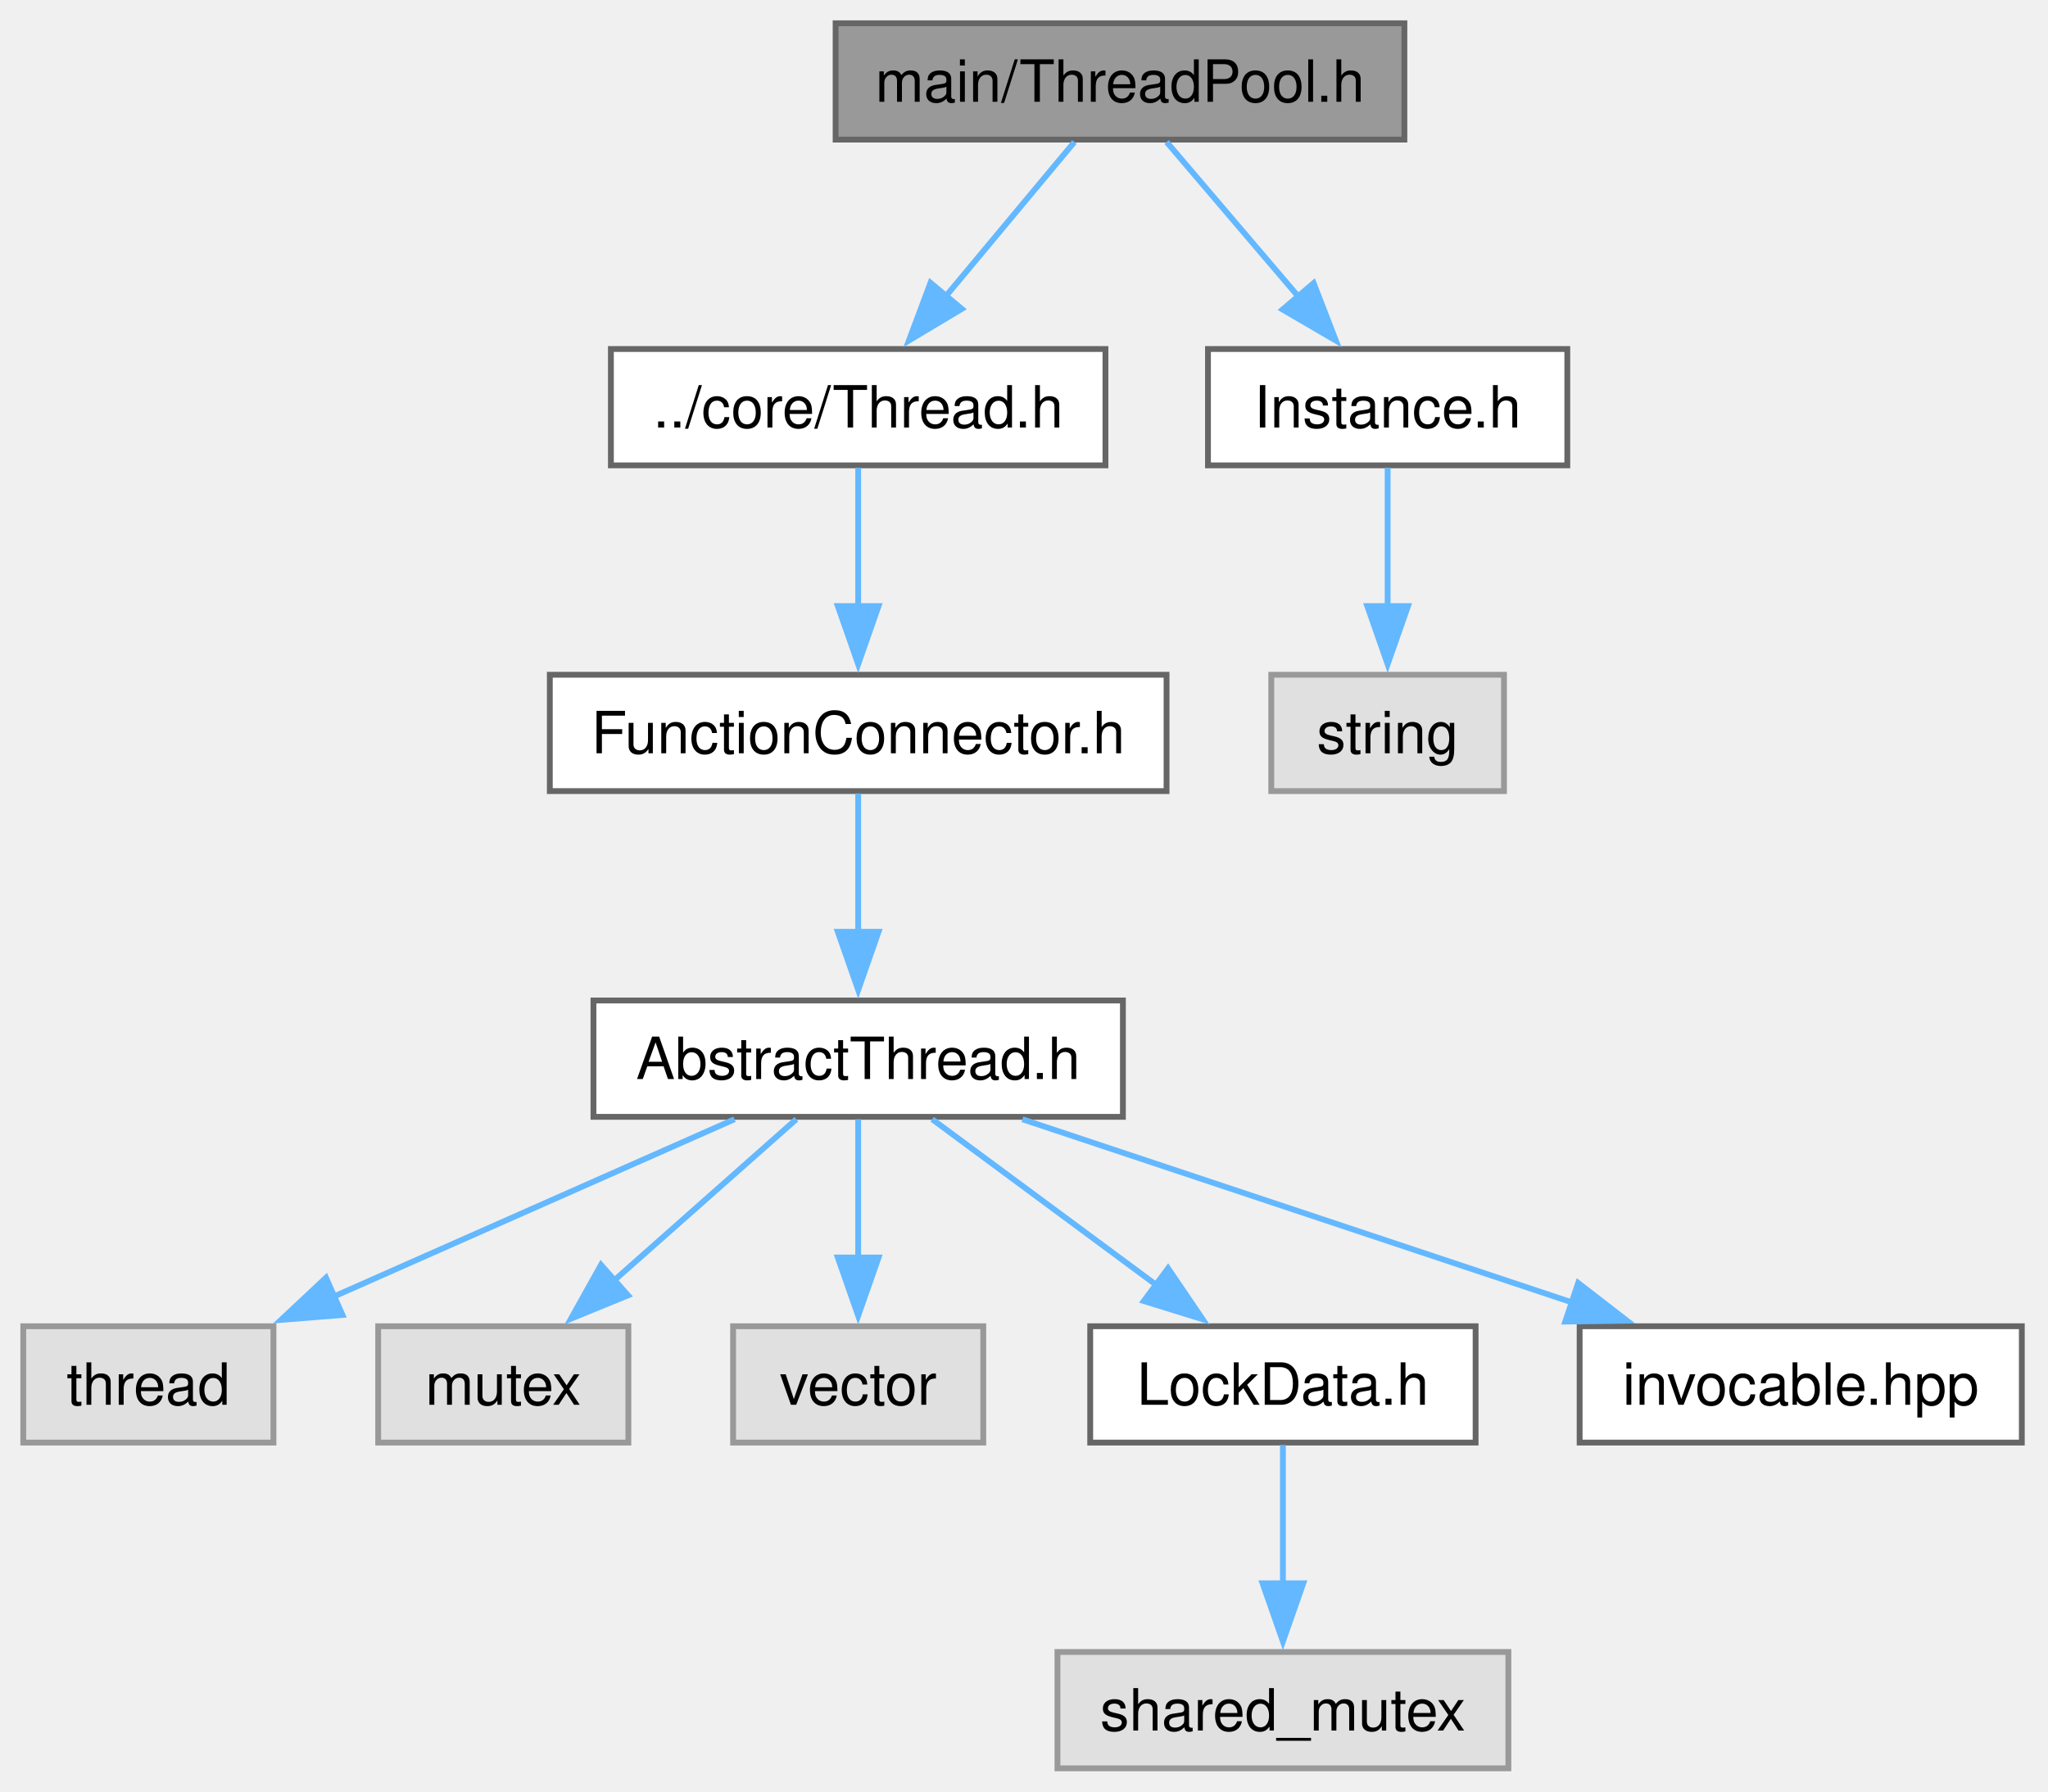
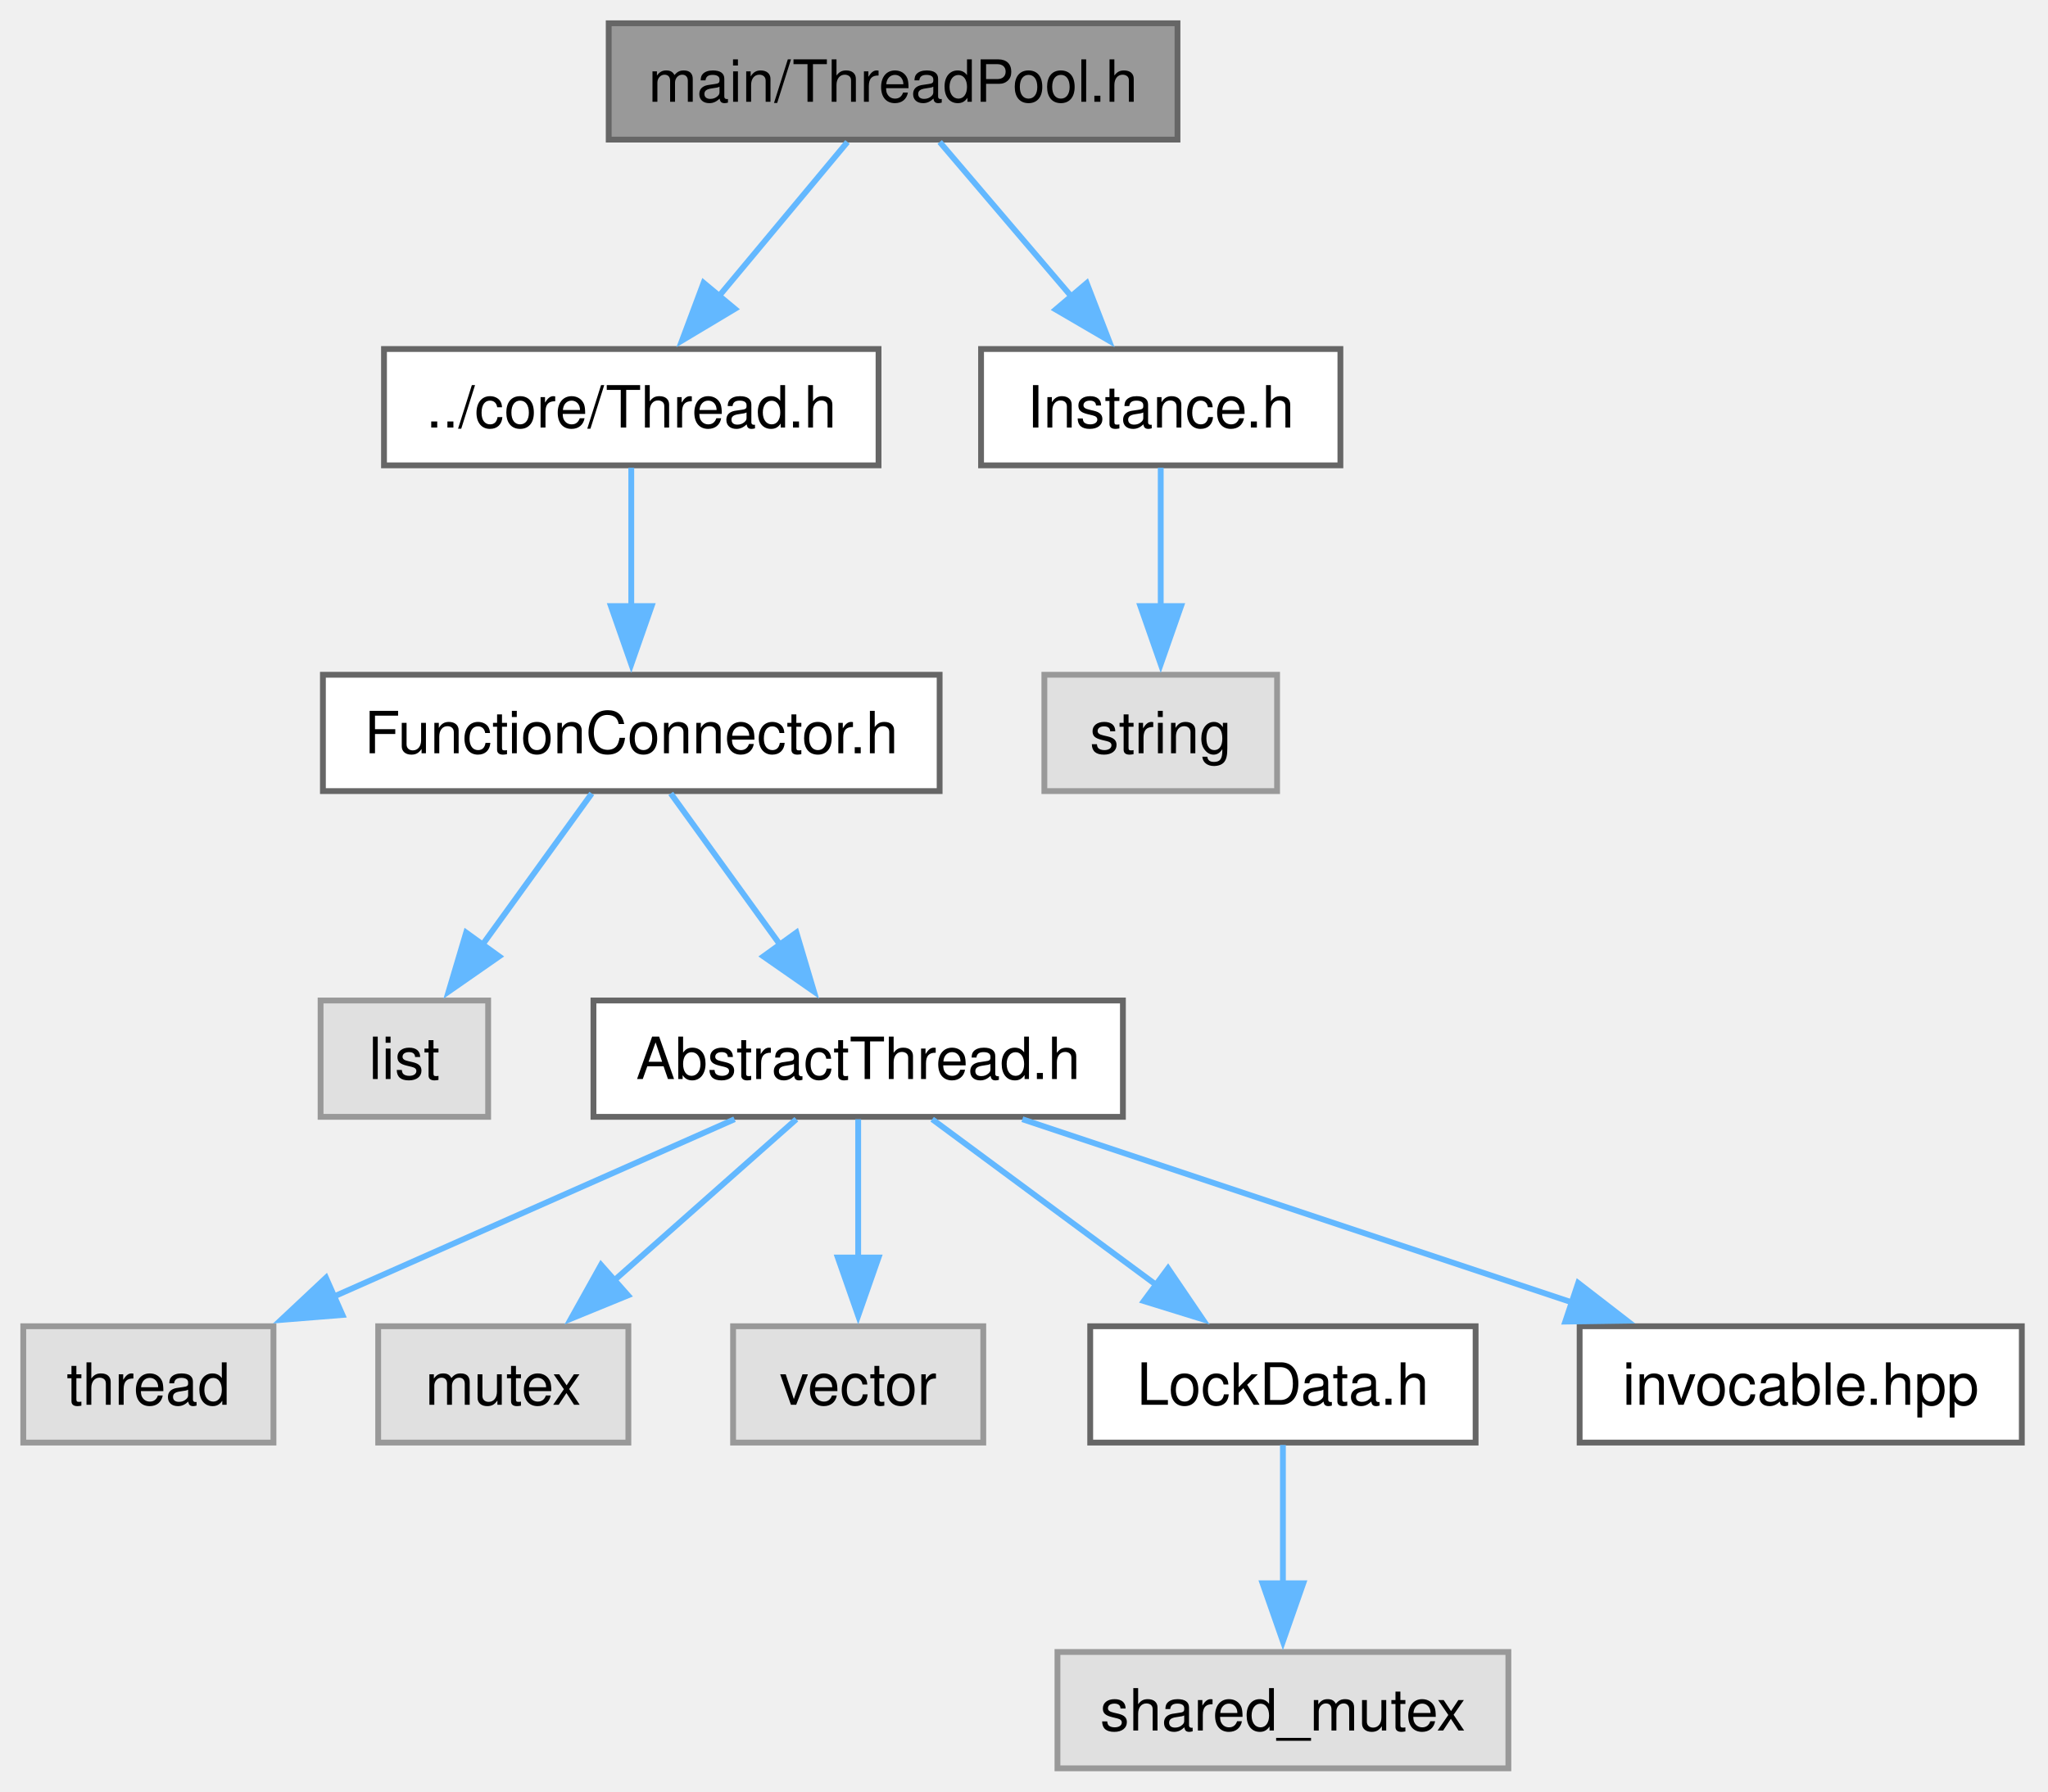
<svg xmlns="http://www.w3.org/2000/svg" xmlns:xlink="http://www.w3.org/1999/xlink" width="352pt" height="308pt" viewBox="0.00 0.00 352.00 308.00">
  <g id="graph0" class="graph" transform="scale(1 1) rotate(0) translate(4 304)">
    <g id="Node000001" class="node">
      <g id="a_Node000001">
        <a xlink:title="The AbstractThreadPool and ThreadPool classes.">
-           <polygon fill="#999999" stroke="#666666" points="237.38,-300 139.62,-300 139.62,-280 237.38,-280 237.38,-300" />
-           <text xml:space="preserve" text-anchor="middle" x="188.5" y="-286.5" font-family="Helvetica,sans-Serif" font-size="10.00">main/ThreadPool.h</text>
+           <polygon fill="#999999" stroke="#666666" points="198.38,-300 100.62,-300 100.62,-280 198.38,-280 198.38,-300" />
+           <text xml:space="preserve" text-anchor="middle" x="149.5" y="-286.5" font-family="Helvetica,sans-Serif" font-size="10.00">main/ThreadPool.h</text>
        </a>
      </g>
    </g>
    <g id="Node000002" class="node">
      <g id="a_Node000002">
        <a xlink:href="Thread_8h.html" target="_top" xlink:title="The Thread class.">
-           <polygon fill="white" stroke="#666666" points="186,-244 101,-244 101,-224 186,-224 186,-244" />
-           <text xml:space="preserve" text-anchor="middle" x="143.5" y="-230.5" font-family="Helvetica,sans-Serif" font-size="10.00">../core/Thread.h</text>
+           <polygon fill="white" stroke="#666666" points="147,-244 62,-244 62,-224 147,-224 147,-244" />
+           <text xml:space="preserve" text-anchor="middle" x="104.5" y="-230.5" font-family="Helvetica,sans-Serif" font-size="10.00">../core/Thread.h</text>
        </a>
      </g>
    </g>
    <g id="edge1_Node000001_Node000002" class="edge">
      <g id="a_edge1_Node000001_Node000002">
        <a xlink:title=" ">
-           <path fill="none" stroke="#63b8ff" d="M180.66,-279.59C174.53,-272.24 165.83,-261.8 158.39,-252.87" />
-           <polygon fill="#63b8ff" stroke="#63b8ff" points="161.31,-250.9 152.22,-245.46 155.93,-255.38 161.31,-250.9" />
-         </a>
-       </g>
-     </g>
-     <g id="Node000011" class="node">
-       <g id="a_Node000011">
+           <path fill="none" stroke="#63b8ff" d="M141.66,-279.59C135.53,-272.24 126.83,-261.8 119.39,-252.87" />
+           <polygon fill="#63b8ff" stroke="#63b8ff" points="122.31,-250.9 113.22,-245.46 116.93,-255.38 122.31,-250.9" />
+         </a>
+       </g>
+     </g>
+     <g id="Node000012" class="node">
+       <g id="a_Node000012">
        <a xlink:href="Instance_8h.html" target="_top" xlink:title="The AbstractInstance and Instance classes.">
-           <polygon fill="white" stroke="#666666" points="265.38,-244 203.62,-244 203.62,-224 265.38,-224 265.38,-244" />
-           <text xml:space="preserve" text-anchor="middle" x="234.5" y="-230.5" font-family="Helvetica,sans-Serif" font-size="10.00">Instance.h</text>
-         </a>
-       </g>
-     </g>
-     <g id="edge10_Node000001_Node000011" class="edge">
-       <g id="a_edge10_Node000001_Node000011">
-         <a xlink:title=" ">
-           <path fill="none" stroke="#63b8ff" d="M196.51,-279.59C202.78,-272.24 211.67,-261.8 219.28,-252.87" />
-           <polygon fill="#63b8ff" stroke="#63b8ff" points="221.78,-255.33 225.6,-245.45 216.45,-250.79 221.78,-255.33" />
+           <polygon fill="white" stroke="#666666" points="226.38,-244 164.62,-244 164.62,-224 226.38,-224 226.38,-244" />
+           <text xml:space="preserve" text-anchor="middle" x="195.5" y="-230.5" font-family="Helvetica,sans-Serif" font-size="10.00">Instance.h</text>
+         </a>
+       </g>
+     </g>
+     <g id="edge11_Node000001_Node000012" class="edge">
+       <g id="a_edge11_Node000001_Node000012">
+         <a xlink:title=" ">
+           <path fill="none" stroke="#63b8ff" d="M157.51,-279.59C163.78,-272.24 172.67,-261.8 180.28,-252.87" />
+           <polygon fill="#63b8ff" stroke="#63b8ff" points="182.78,-255.33 186.6,-245.45 177.45,-250.79 182.78,-255.33" />
        </a>
      </g>
    </g>
    <g id="Node000003" class="node">
      <g id="a_Node000003">
        <a xlink:href="FunctionConnector_8h.html" target="_top" xlink:title="The AbstractFunctionConnector, FunctionConnector, FunctionConnectorProtected, FunctionConnectionGuard...">
-           <polygon fill="white" stroke="#666666" points="196.5,-188 90.5,-188 90.5,-168 196.5,-168 196.5,-188" />
-           <text xml:space="preserve" text-anchor="middle" x="143.5" y="-174.5" font-family="Helvetica,sans-Serif" font-size="10.00">FunctionConnector.h</text>
+           <polygon fill="white" stroke="#666666" points="157.5,-188 51.5,-188 51.5,-168 157.5,-168 157.5,-188" />
+           <text xml:space="preserve" text-anchor="middle" x="104.5" y="-174.5" font-family="Helvetica,sans-Serif" font-size="10.00">FunctionConnector.h</text>
        </a>
      </g>
    </g>
    <g id="edge2_Node000002_Node000003" class="edge">
      <g id="a_edge2_Node000002_Node000003">
        <a xlink:title=" ">
-           <path fill="none" stroke="#63b8ff" d="M143.5,-223.59C143.5,-217.01 143.5,-207.96 143.5,-199.73" />
-           <polygon fill="#63b8ff" stroke="#63b8ff" points="147,-199.81 143.5,-189.81 140,-199.81 147,-199.81" />
+           <path fill="none" stroke="#63b8ff" d="M104.5,-223.59C104.5,-217.01 104.5,-207.96 104.5,-199.73" />
+           <polygon fill="#63b8ff" stroke="#63b8ff" points="108,-199.81 104.5,-189.81 101,-199.81 108,-199.81" />
        </a>
      </g>
    </g>
    <g id="Node000004" class="node">
      <g id="a_Node000004">
+         <a xlink:title=" ">
+           <polygon fill="#e0e0e0" stroke="#999999" points="79.9,-132 51.1,-132 51.1,-112 79.9,-112 79.9,-132" />
+           <text xml:space="preserve" text-anchor="middle" x="65.5" y="-118.5" font-family="Helvetica,sans-Serif" font-size="10.00">list</text>
+         </a>
+       </g>
+     </g>
+     <g id="edge3_Node000003_Node000004" class="edge">
+       <g id="a_edge3_Node000003_Node000004">
+         <a xlink:title=" ">
+           <path fill="none" stroke="#63b8ff" d="M97.71,-167.59C92.51,-160.39 85.17,-150.23 78.81,-141.43" />
+           <polygon fill="#63b8ff" stroke="#63b8ff" points="81.79,-139.58 73.1,-133.53 76.12,-143.68 81.79,-139.58" />
+         </a>
+       </g>
+     </g>
+     <g id="Node000005" class="node">
+       <g id="a_Node000005">
        <a xlink:href="AbstractThread_8h.html" target="_top" xlink:title="The AbstractThread class.">
          <polygon fill="white" stroke="#666666" points="189,-132 98,-132 98,-112 189,-112 189,-132" />
          <text xml:space="preserve" text-anchor="middle" x="143.5" y="-118.5" font-family="Helvetica,sans-Serif" font-size="10.00">AbstractThread.h</text>
        </a>
      </g>
    </g>
-     <g id="edge3_Node000003_Node000004" class="edge">
-       <g id="a_edge3_Node000003_Node000004">
-         <a xlink:title=" ">
-           <path fill="none" stroke="#63b8ff" d="M143.5,-167.59C143.5,-161.01 143.5,-151.96 143.5,-143.73" />
-           <polygon fill="#63b8ff" stroke="#63b8ff" points="147,-143.81 143.5,-133.81 140,-143.81 147,-143.81" />
-         </a>
-       </g>
-     </g>
-     <g id="Node000005" class="node">
-       <g id="a_Node000005">
+     <g id="edge4_Node000003_Node000005" class="edge">
+       <g id="a_edge4_Node000003_Node000005">
+         <a xlink:title=" ">
+           <path fill="none" stroke="#63b8ff" d="M111.29,-167.59C116.49,-160.39 123.83,-150.23 130.19,-141.43" />
+           <polygon fill="#63b8ff" stroke="#63b8ff" points="132.88,-143.68 135.9,-133.53 127.21,-139.58 132.88,-143.68" />
+         </a>
+       </g>
+     </g>
+     <g id="Node000006" class="node">
+       <g id="a_Node000006">
        <a xlink:title=" ">
          <polygon fill="#e0e0e0" stroke="#999999" points="43,-76 0,-76 0,-56 43,-56 43,-76" />
          <text xml:space="preserve" text-anchor="middle" x="21.5" y="-62.5" font-family="Helvetica,sans-Serif" font-size="10.00">thread</text>
        </a>
      </g>
    </g>
-     <g id="edge4_Node000004_Node000005" class="edge">
-       <g id="a_edge4_Node000004_Node000005">
+     <g id="edge5_Node000005_Node000006" class="edge">
+       <g id="a_edge5_Node000005_Node000006">
        <a xlink:title=" ">
          <path fill="none" stroke="#63b8ff" d="M122.25,-111.59C103.21,-103.17 75.02,-90.69 53.3,-81.07" />
          <polygon fill="#63b8ff" stroke="#63b8ff" points="54.86,-77.94 44.3,-77.09 52.03,-84.34 54.86,-77.94" />
        </a>
      </g>
    </g>
-     <g id="Node000006" class="node">
-       <g id="a_Node000006">
+     <g id="Node000007" class="node">
+       <g id="a_Node000007">
        <a xlink:title=" ">
          <polygon fill="#e0e0e0" stroke="#999999" points="104,-76 61,-76 61,-56 104,-56 104,-76" />
          <text xml:space="preserve" text-anchor="middle" x="82.5" y="-62.5" font-family="Helvetica,sans-Serif" font-size="10.00">mutex</text>
        </a>
      </g>
    </g>
-     <g id="edge5_Node000004_Node000006" class="edge">
-       <g id="a_edge5_Node000004_Node000006">
+     <g id="edge6_Node000005_Node000007" class="edge">
+       <g id="a_edge6_Node000005_Node000007">
        <a xlink:title=" ">
          <path fill="none" stroke="#63b8ff" d="M132.87,-111.59C124.22,-103.93 111.77,-92.91 101.42,-83.75" />
          <polygon fill="#63b8ff" stroke="#63b8ff" points="103.94,-81.31 94.14,-77.3 99.3,-86.55 103.94,-81.31" />
        </a>
      </g>
    </g>
-     <g id="Node000007" class="node">
-       <g id="a_Node000007">
+     <g id="Node000008" class="node">
+       <g id="a_Node000008">
        <a xlink:title=" ">
          <polygon fill="#e0e0e0" stroke="#999999" points="165,-76 122,-76 122,-56 165,-56 165,-76" />
          <text xml:space="preserve" text-anchor="middle" x="143.5" y="-62.5" font-family="Helvetica,sans-Serif" font-size="10.00">vector</text>
        </a>
      </g>
    </g>
-     <g id="edge6_Node000004_Node000007" class="edge">
-       <g id="a_edge6_Node000004_Node000007">
+     <g id="edge7_Node000005_Node000008" class="edge">
+       <g id="a_edge7_Node000005_Node000008">
        <a xlink:title=" ">
          <path fill="none" stroke="#63b8ff" d="M143.5,-111.59C143.5,-105.01 143.5,-95.96 143.5,-87.73" />
          <polygon fill="#63b8ff" stroke="#63b8ff" points="147,-87.81 143.5,-77.81 140,-87.81 147,-87.81" />
        </a>
      </g>
    </g>
-     <g id="Node000008" class="node">
-       <g id="a_Node000008">
+     <g id="Node000009" class="node">
+       <g id="a_Node000009">
        <a xlink:href="LockData_8h.html" target="_top" xlink:title="The LockData class.">
          <polygon fill="white" stroke="#666666" points="249.62,-76 183.38,-76 183.38,-56 249.62,-56 249.62,-76" />
          <text xml:space="preserve" text-anchor="middle" x="216.5" y="-62.5" font-family="Helvetica,sans-Serif" font-size="10.00">LockData.h</text>
        </a>
      </g>
    </g>
-     <g id="edge7_Node000004_Node000008" class="edge">
-       <g id="a_edge7_Node000004_Node000008">
+     <g id="edge8_Node000005_Node000009" class="edge">
+       <g id="a_edge8_Node000005_Node000009">
        <a xlink:title=" ">
          <path fill="none" stroke="#63b8ff" d="M156.22,-111.59C166.89,-103.7 182.38,-92.24 194.98,-82.92" />
          <polygon fill="#63b8ff" stroke="#63b8ff" points="196.76,-85.96 202.71,-77.2 192.59,-80.33 196.76,-85.96" />
        </a>
      </g>
    </g>
-     <g id="Node000010" class="node">
-       <g id="a_Node000010">
+     <g id="Node000011" class="node">
+       <g id="a_Node000011">
        <a xlink:href="invocable_8hpp_source.html" target="_top" xlink:title=" ">
          <polygon fill="white" stroke="#666666" points="343.5,-76 267.5,-76 267.5,-56 343.5,-56 343.5,-76" />
          <text xml:space="preserve" text-anchor="middle" x="305.5" y="-62.5" font-family="Helvetica,sans-Serif" font-size="10.00">invocable.hpp</text>
        </a>
      </g>
    </g>
-     <g id="edge9_Node000004_Node000010" class="edge">
-       <g id="a_edge9_Node000004_Node000010">
+     <g id="edge10_Node000005_Node000011" class="edge">
+       <g id="a_edge10_Node000005_Node000011">
        <a xlink:title=" ">
          <path fill="none" stroke="#63b8ff" d="M171.72,-111.59C197.92,-102.86 237.18,-89.77 266.4,-80.03" />
          <polygon fill="#63b8ff" stroke="#63b8ff" points="267.25,-83.44 275.63,-76.96 265.03,-76.8 267.25,-83.44" />
        </a>
      </g>
    </g>
-     <g id="Node000009" class="node">
-       <g id="a_Node000009">
+     <g id="Node000010" class="node">
+       <g id="a_Node000010">
        <a xlink:title=" ">
          <polygon fill="#e0e0e0" stroke="#999999" points="255.25,-20 177.75,-20 177.75,0 255.25,0 255.25,-20" />
          <text xml:space="preserve" text-anchor="middle" x="216.5" y="-6.5" font-family="Helvetica,sans-Serif" font-size="10.00">shared_mutex</text>
        </a>
      </g>
    </g>
-     <g id="edge8_Node000008_Node000009" class="edge">
-       <g id="a_edge8_Node000008_Node000009">
+     <g id="edge9_Node000009_Node000010" class="edge">
+       <g id="a_edge9_Node000009_Node000010">
        <a xlink:title=" ">
          <path fill="none" stroke="#63b8ff" d="M216.5,-55.59C216.5,-49.01 216.5,-39.96 216.5,-31.73" />
          <polygon fill="#63b8ff" stroke="#63b8ff" points="220,-31.81 216.5,-21.81 213,-31.81 220,-31.81" />
        </a>
      </g>
    </g>
-     <g id="Node000012" class="node">
-       <g id="a_Node000012">
-         <a xlink:title=" ">
-           <polygon fill="#e0e0e0" stroke="#999999" points="254.5,-188 214.5,-188 214.5,-168 254.5,-168 254.5,-188" />
-           <text xml:space="preserve" text-anchor="middle" x="234.5" y="-174.5" font-family="Helvetica,sans-Serif" font-size="10.00">string</text>
-         </a>
-       </g>
-     </g>
-     <g id="edge11_Node000011_Node000012" class="edge">
-       <g id="a_edge11_Node000011_Node000012">
-         <a xlink:title=" ">
-           <path fill="none" stroke="#63b8ff" d="M234.5,-223.59C234.5,-217.01 234.5,-207.96 234.5,-199.73" />
-           <polygon fill="#63b8ff" stroke="#63b8ff" points="238,-199.81 234.5,-189.81 231,-199.81 238,-199.81" />
+     <g id="Node000013" class="node">
+       <g id="a_Node000013">
+         <a xlink:title=" ">
+           <polygon fill="#e0e0e0" stroke="#999999" points="215.5,-188 175.5,-188 175.5,-168 215.5,-168 215.5,-188" />
+           <text xml:space="preserve" text-anchor="middle" x="195.5" y="-174.5" font-family="Helvetica,sans-Serif" font-size="10.00">string</text>
+         </a>
+       </g>
+     </g>
+     <g id="edge12_Node000012_Node000013" class="edge">
+       <g id="a_edge12_Node000012_Node000013">
+         <a xlink:title=" ">
+           <path fill="none" stroke="#63b8ff" d="M195.5,-223.59C195.5,-217.01 195.5,-207.96 195.5,-199.73" />
+           <polygon fill="#63b8ff" stroke="#63b8ff" points="199,-199.81 195.5,-189.81 192,-199.81 199,-199.81" />
        </a>
      </g>
    </g>
  </g>
</svg>
